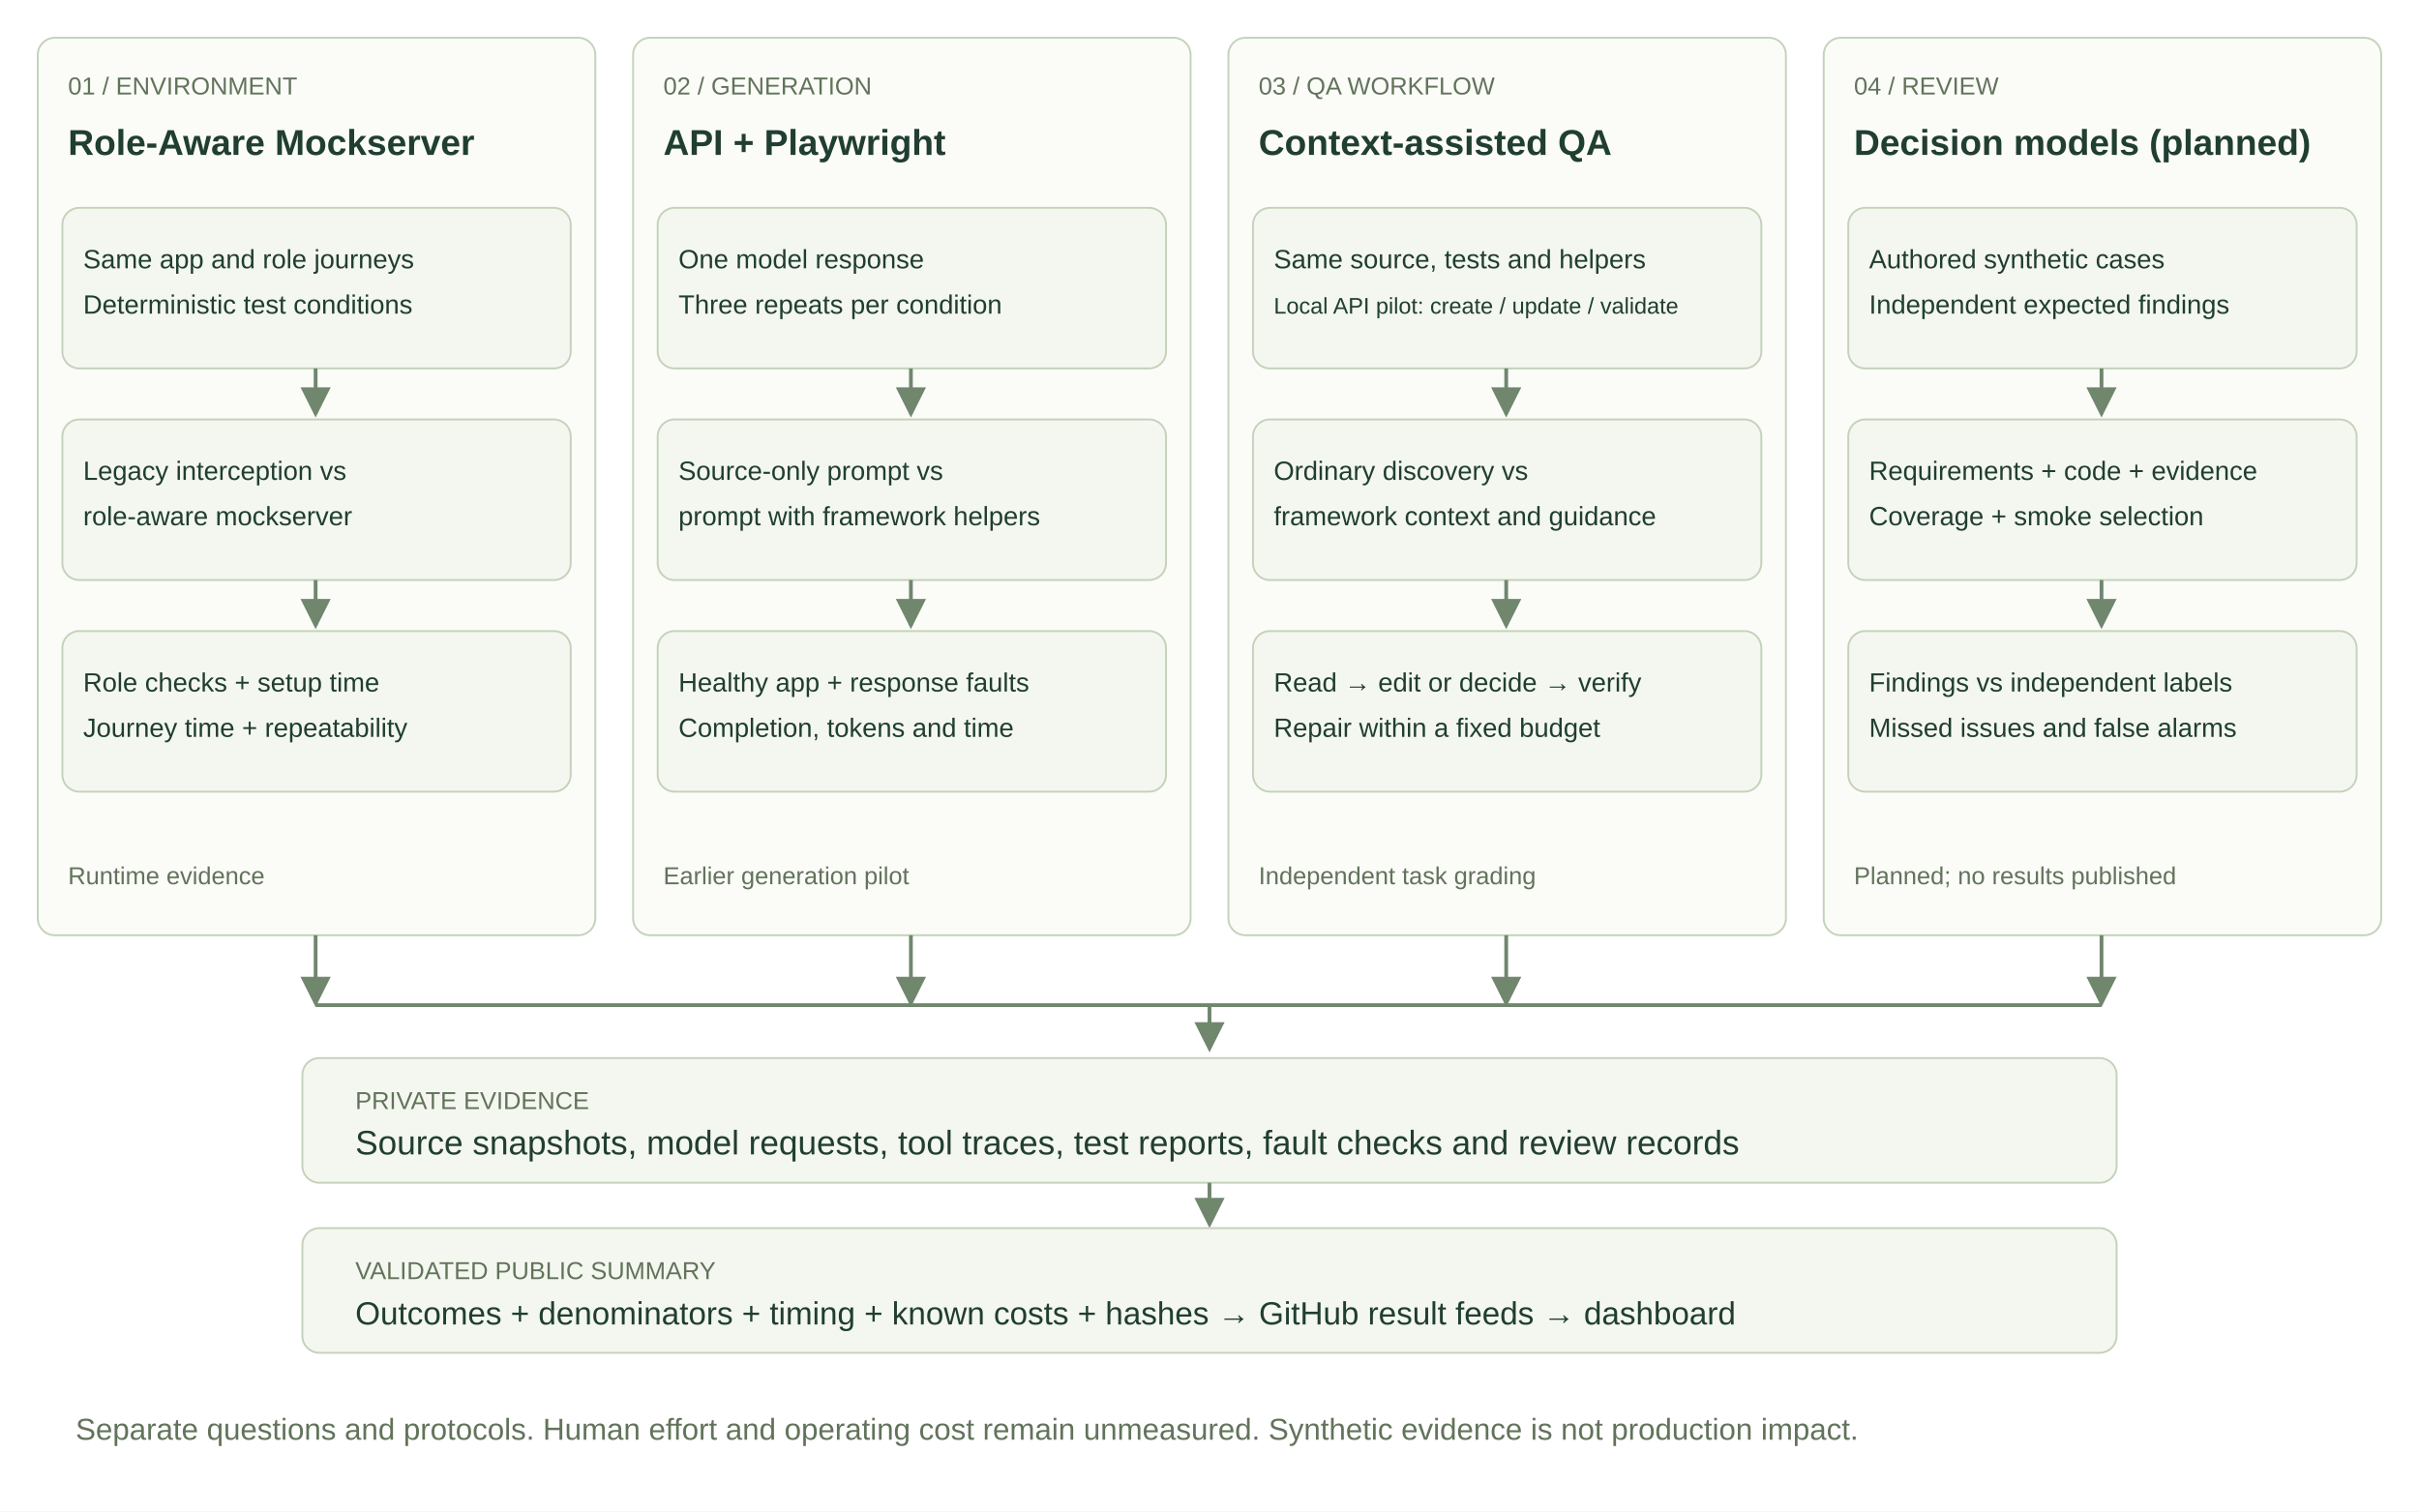
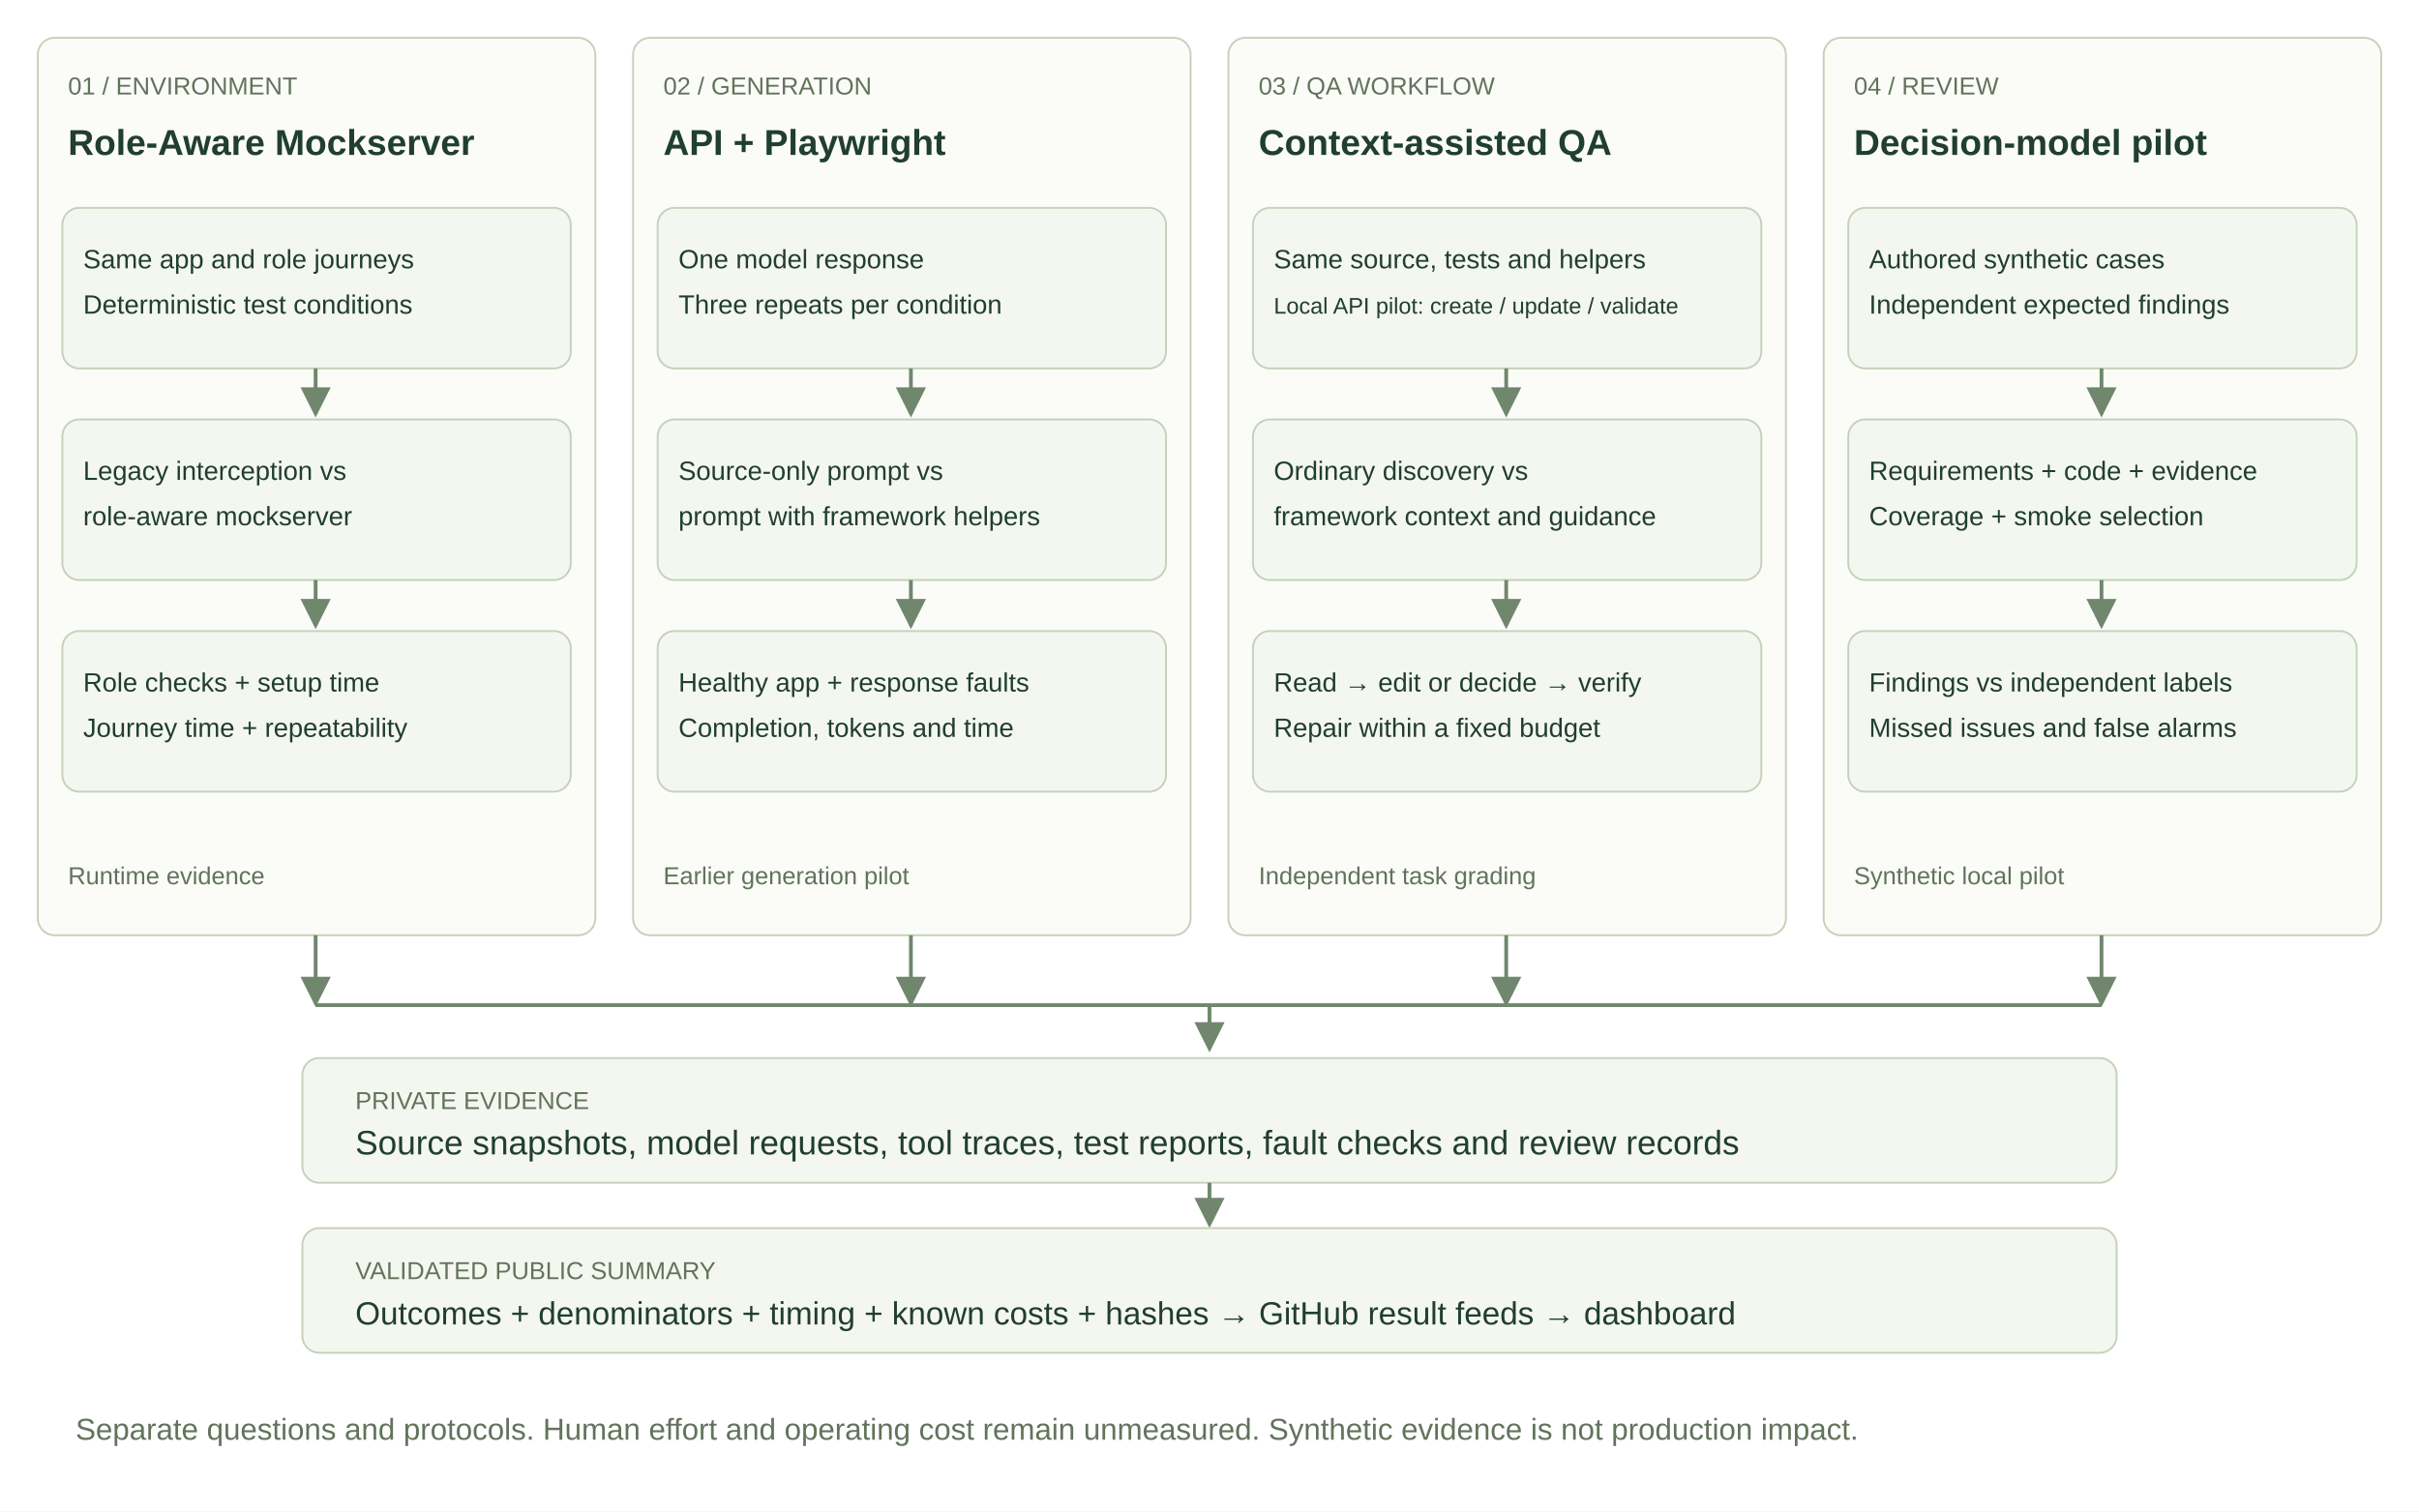
<svg xmlns="http://www.w3.org/2000/svg" viewBox="0 0 1280 800" role="img" aria-labelledby="title desc">
  <defs>
    <marker id="arrow" markerWidth="8" markerHeight="8" refX="7" refY="4" orient="auto">
      <path d="M0 0L8 4L0 8Z" fill="#70876e" />
    </marker>
  </defs>
  <rect width="1280" height="800" fill="white" />
  <rect x="20" y="20" width="295" height="475" rx="9" fill="#fbfcf8" stroke="#c4d2bb" />
  <text x="36" y="50" font-family="Arial,sans-serif" font-size="13" fill="#62735b" font-weight="normal">01 / ENVIRONMENT</text>
  <text x="36" y="82" font-family="Arial,sans-serif" font-size="19" fill="#203e31" font-weight="bold">Role-Aware Mockserver</text>
  <rect x="33" y="110" width="269" height="85" rx="9" fill="#f4f7ef" stroke="#c4d2bb" />
  <text x="44" y="142" font-family="Arial,sans-serif" font-size="14" fill="#203e31" font-weight="normal">Same app and role journeys</text>
  <text x="44" y="166" font-family="Arial,sans-serif" font-size="14" fill="#203e31" font-weight="normal">Deterministic test conditions</text>
  <path d="M167 195V219" fill="none" stroke="#70876e" stroke-width="2" marker-end="url(#arrow)" />
  <rect x="33" y="222" width="269" height="85" rx="9" fill="#f4f7ef" stroke="#c4d2bb" />
  <text x="44" y="254" font-family="Arial,sans-serif" font-size="14" fill="#203e31" font-weight="normal">Legacy interception vs</text>
  <text x="44" y="278" font-family="Arial,sans-serif" font-size="14" fill="#203e31" font-weight="normal">role-aware mockserver</text>
  <path d="M167 307V331" fill="none" stroke="#70876e" stroke-width="2" marker-end="url(#arrow)" />
  <rect x="33" y="334" width="269" height="85" rx="9" fill="#f4f7ef" stroke="#c4d2bb" />
  <text x="44" y="366" font-family="Arial,sans-serif" font-size="14" fill="#203e31" font-weight="normal">Role checks + setup time</text>
  <text x="44" y="390" font-family="Arial,sans-serif" font-size="14" fill="#203e31" font-weight="normal">Journey time + repeatability</text>
  <text x="36" y="468" font-family="Arial,sans-serif" font-size="13" fill="#62735b" font-weight="normal">Runtime evidence</text>
  <path d="M167 495V531" fill="none" stroke="#70876e" stroke-width="2" marker-end="url(#arrow)" />
  <rect x="335" y="20" width="295" height="475" rx="9" fill="#fbfcf8" stroke="#c4d2bb" />
  <text x="351" y="50" font-family="Arial,sans-serif" font-size="13" fill="#62735b" font-weight="normal">02 / GENERATION</text>
  <text x="351" y="82" font-family="Arial,sans-serif" font-size="19" fill="#203e31" font-weight="bold">API + Playwright</text>
  <rect x="348" y="110" width="269" height="85" rx="9" fill="#f4f7ef" stroke="#c4d2bb" />
  <text x="359" y="142" font-family="Arial,sans-serif" font-size="14" fill="#203e31" font-weight="normal">One model response</text>
  <text x="359" y="166" font-family="Arial,sans-serif" font-size="14" fill="#203e31" font-weight="normal">Three repeats per condition</text>
  <path d="M482 195V219" fill="none" stroke="#70876e" stroke-width="2" marker-end="url(#arrow)" />
  <rect x="348" y="222" width="269" height="85" rx="9" fill="#f4f7ef" stroke="#c4d2bb" />
  <text x="359" y="254" font-family="Arial,sans-serif" font-size="14" fill="#203e31" font-weight="normal">Source-only prompt vs</text>
  <text x="359" y="278" font-family="Arial,sans-serif" font-size="14" fill="#203e31" font-weight="normal">prompt with framework helpers</text>
  <path d="M482 307V331" fill="none" stroke="#70876e" stroke-width="2" marker-end="url(#arrow)" />
  <rect x="348" y="334" width="269" height="85" rx="9" fill="#f4f7ef" stroke="#c4d2bb" />
  <text x="359" y="366" font-family="Arial,sans-serif" font-size="14" fill="#203e31" font-weight="normal">Healthy app + response faults</text>
  <text x="359" y="390" font-family="Arial,sans-serif" font-size="14" fill="#203e31" font-weight="normal">Completion, tokens and time</text>
  <text x="351" y="468" font-family="Arial,sans-serif" font-size="13" fill="#62735b" font-weight="normal">Earlier generation pilot</text>
  <path d="M482 495V531" fill="none" stroke="#70876e" stroke-width="2" marker-end="url(#arrow)" />
  <rect x="650" y="20" width="295" height="475" rx="9" fill="#fbfcf8" stroke="#c4d2bb" />
  <text x="666" y="50" font-family="Arial,sans-serif" font-size="13" fill="#62735b" font-weight="normal">03 / QA WORKFLOW</text>
  <text x="666" y="82" font-family="Arial,sans-serif" font-size="19" fill="#203e31" font-weight="bold">Context-assisted QA</text>
  <rect x="663" y="110" width="269" height="85" rx="9" fill="#f4f7ef" stroke="#c4d2bb" />
  <text x="674" y="142" font-family="Arial,sans-serif" font-size="14" fill="#203e31" font-weight="normal">Same source, tests and helpers</text>
  <text x="674" y="166" font-family="Arial,sans-serif" font-size="12" fill="#203e31" font-weight="normal">Local API pilot: create / update / validate</text>
  <path d="M797 195V219" fill="none" stroke="#70876e" stroke-width="2" marker-end="url(#arrow)" />
  <rect x="663" y="222" width="269" height="85" rx="9" fill="#f4f7ef" stroke="#c4d2bb" />
  <text x="674" y="254" font-family="Arial,sans-serif" font-size="14" fill="#203e31" font-weight="normal">Ordinary discovery vs</text>
  <text x="674" y="278" font-family="Arial,sans-serif" font-size="14" fill="#203e31" font-weight="normal">framework context and guidance</text>
  <path d="M797 307V331" fill="none" stroke="#70876e" stroke-width="2" marker-end="url(#arrow)" />
  <rect x="663" y="334" width="269" height="85" rx="9" fill="#f4f7ef" stroke="#c4d2bb" />
  <text x="674" y="366" font-family="Arial,sans-serif" font-size="14" fill="#203e31" font-weight="normal">Read → edit or decide → verify</text>
  <text x="674" y="390" font-family="Arial,sans-serif" font-size="14" fill="#203e31" font-weight="normal">Repair within a fixed budget</text>
  <text x="666" y="468" font-family="Arial,sans-serif" font-size="13" fill="#62735b" font-weight="normal">Independent task grading</text>
  <path d="M797 495V531" fill="none" stroke="#70876e" stroke-width="2" marker-end="url(#arrow)" />
  <rect x="965" y="20" width="295" height="475" rx="9" fill="#fbfcf8" stroke="#c4d2bb" />
  <text x="981" y="50" font-family="Arial,sans-serif" font-size="13" fill="#62735b" font-weight="normal">04 / REVIEW</text>
-   <text x="981" y="82" font-family="Arial,sans-serif" font-size="19" fill="#203e31" font-weight="bold">Decision models (planned)</text>
+   <text x="981" y="82" font-family="Arial,sans-serif" font-size="19" fill="#203e31" font-weight="bold">Decision-model pilot</text>
  <rect x="978" y="110" width="269" height="85" rx="9" fill="#f4f7ef" stroke="#c4d2bb" />
  <text x="989" y="142" font-family="Arial,sans-serif" font-size="14" fill="#203e31" font-weight="normal">Authored synthetic cases</text>
  <text x="989" y="166" font-family="Arial,sans-serif" font-size="14" fill="#203e31" font-weight="normal">Independent expected findings</text>
  <path d="M1112 195V219" fill="none" stroke="#70876e" stroke-width="2" marker-end="url(#arrow)" />
  <rect x="978" y="222" width="269" height="85" rx="9" fill="#f4f7ef" stroke="#c4d2bb" />
  <text x="989" y="254" font-family="Arial,sans-serif" font-size="14" fill="#203e31" font-weight="normal">Requirements + code + evidence</text>
  <text x="989" y="278" font-family="Arial,sans-serif" font-size="14" fill="#203e31" font-weight="normal">Coverage + smoke selection</text>
  <path d="M1112 307V331" fill="none" stroke="#70876e" stroke-width="2" marker-end="url(#arrow)" />
  <rect x="978" y="334" width="269" height="85" rx="9" fill="#f4f7ef" stroke="#c4d2bb" />
  <text x="989" y="366" font-family="Arial,sans-serif" font-size="14" fill="#203e31" font-weight="normal">Findings vs independent labels</text>
  <text x="989" y="390" font-family="Arial,sans-serif" font-size="14" fill="#203e31" font-weight="normal">Missed issues and false alarms</text>
-   <text x="981" y="468" font-family="Arial,sans-serif" font-size="13" fill="#62735b" font-weight="normal">Planned; no results published</text>
+   <text x="981" y="468" font-family="Arial,sans-serif" font-size="13" fill="#62735b" font-weight="normal">Synthetic local pilot</text>
  <path d="M1112 495V531" fill="none" stroke="#70876e" stroke-width="2" marker-end="url(#arrow)" />
  <path d="M167 532H1112M640 532V555" fill="none" stroke="#70876e" stroke-width="2" marker-end="url(#arrow)" />
  <rect x="160" y="560" width="960" height="66" rx="9" fill="#f4f7ef" stroke="#c4d2bb" />
  <text x="188" y="587" font-family="Arial,sans-serif" font-size="13" fill="#62735b" font-weight="normal">PRIVATE EVIDENCE</text>
  <text x="188" y="611" font-family="Arial,sans-serif" font-size="18" fill="#203e31" font-weight="normal">Source snapshots, model requests, tool traces, test reports, fault checks and review records</text>
  <path d="M640 626V648" fill="none" stroke="#70876e" stroke-width="2" marker-end="url(#arrow)" />
  <rect x="160" y="650" width="960" height="66" rx="9" fill="#f4f7ef" stroke="#c4d2bb" />
  <text x="188" y="677" font-family="Arial,sans-serif" font-size="13" fill="#62735b" font-weight="normal">VALIDATED PUBLIC SUMMARY</text>
  <text x="188" y="701" font-family="Arial,sans-serif" font-size="17" fill="#203e31" font-weight="normal">Outcomes + denominators + timing + known costs + hashes → GitHub result feeds → dashboard</text>
  <text x="40" y="762" font-family="Arial,sans-serif" font-size="16" fill="#62735b" font-weight="normal">Separate questions and protocols. Human effort and operating cost remain unmeasured. Synthetic evidence is not production impact.</text>
</svg>
